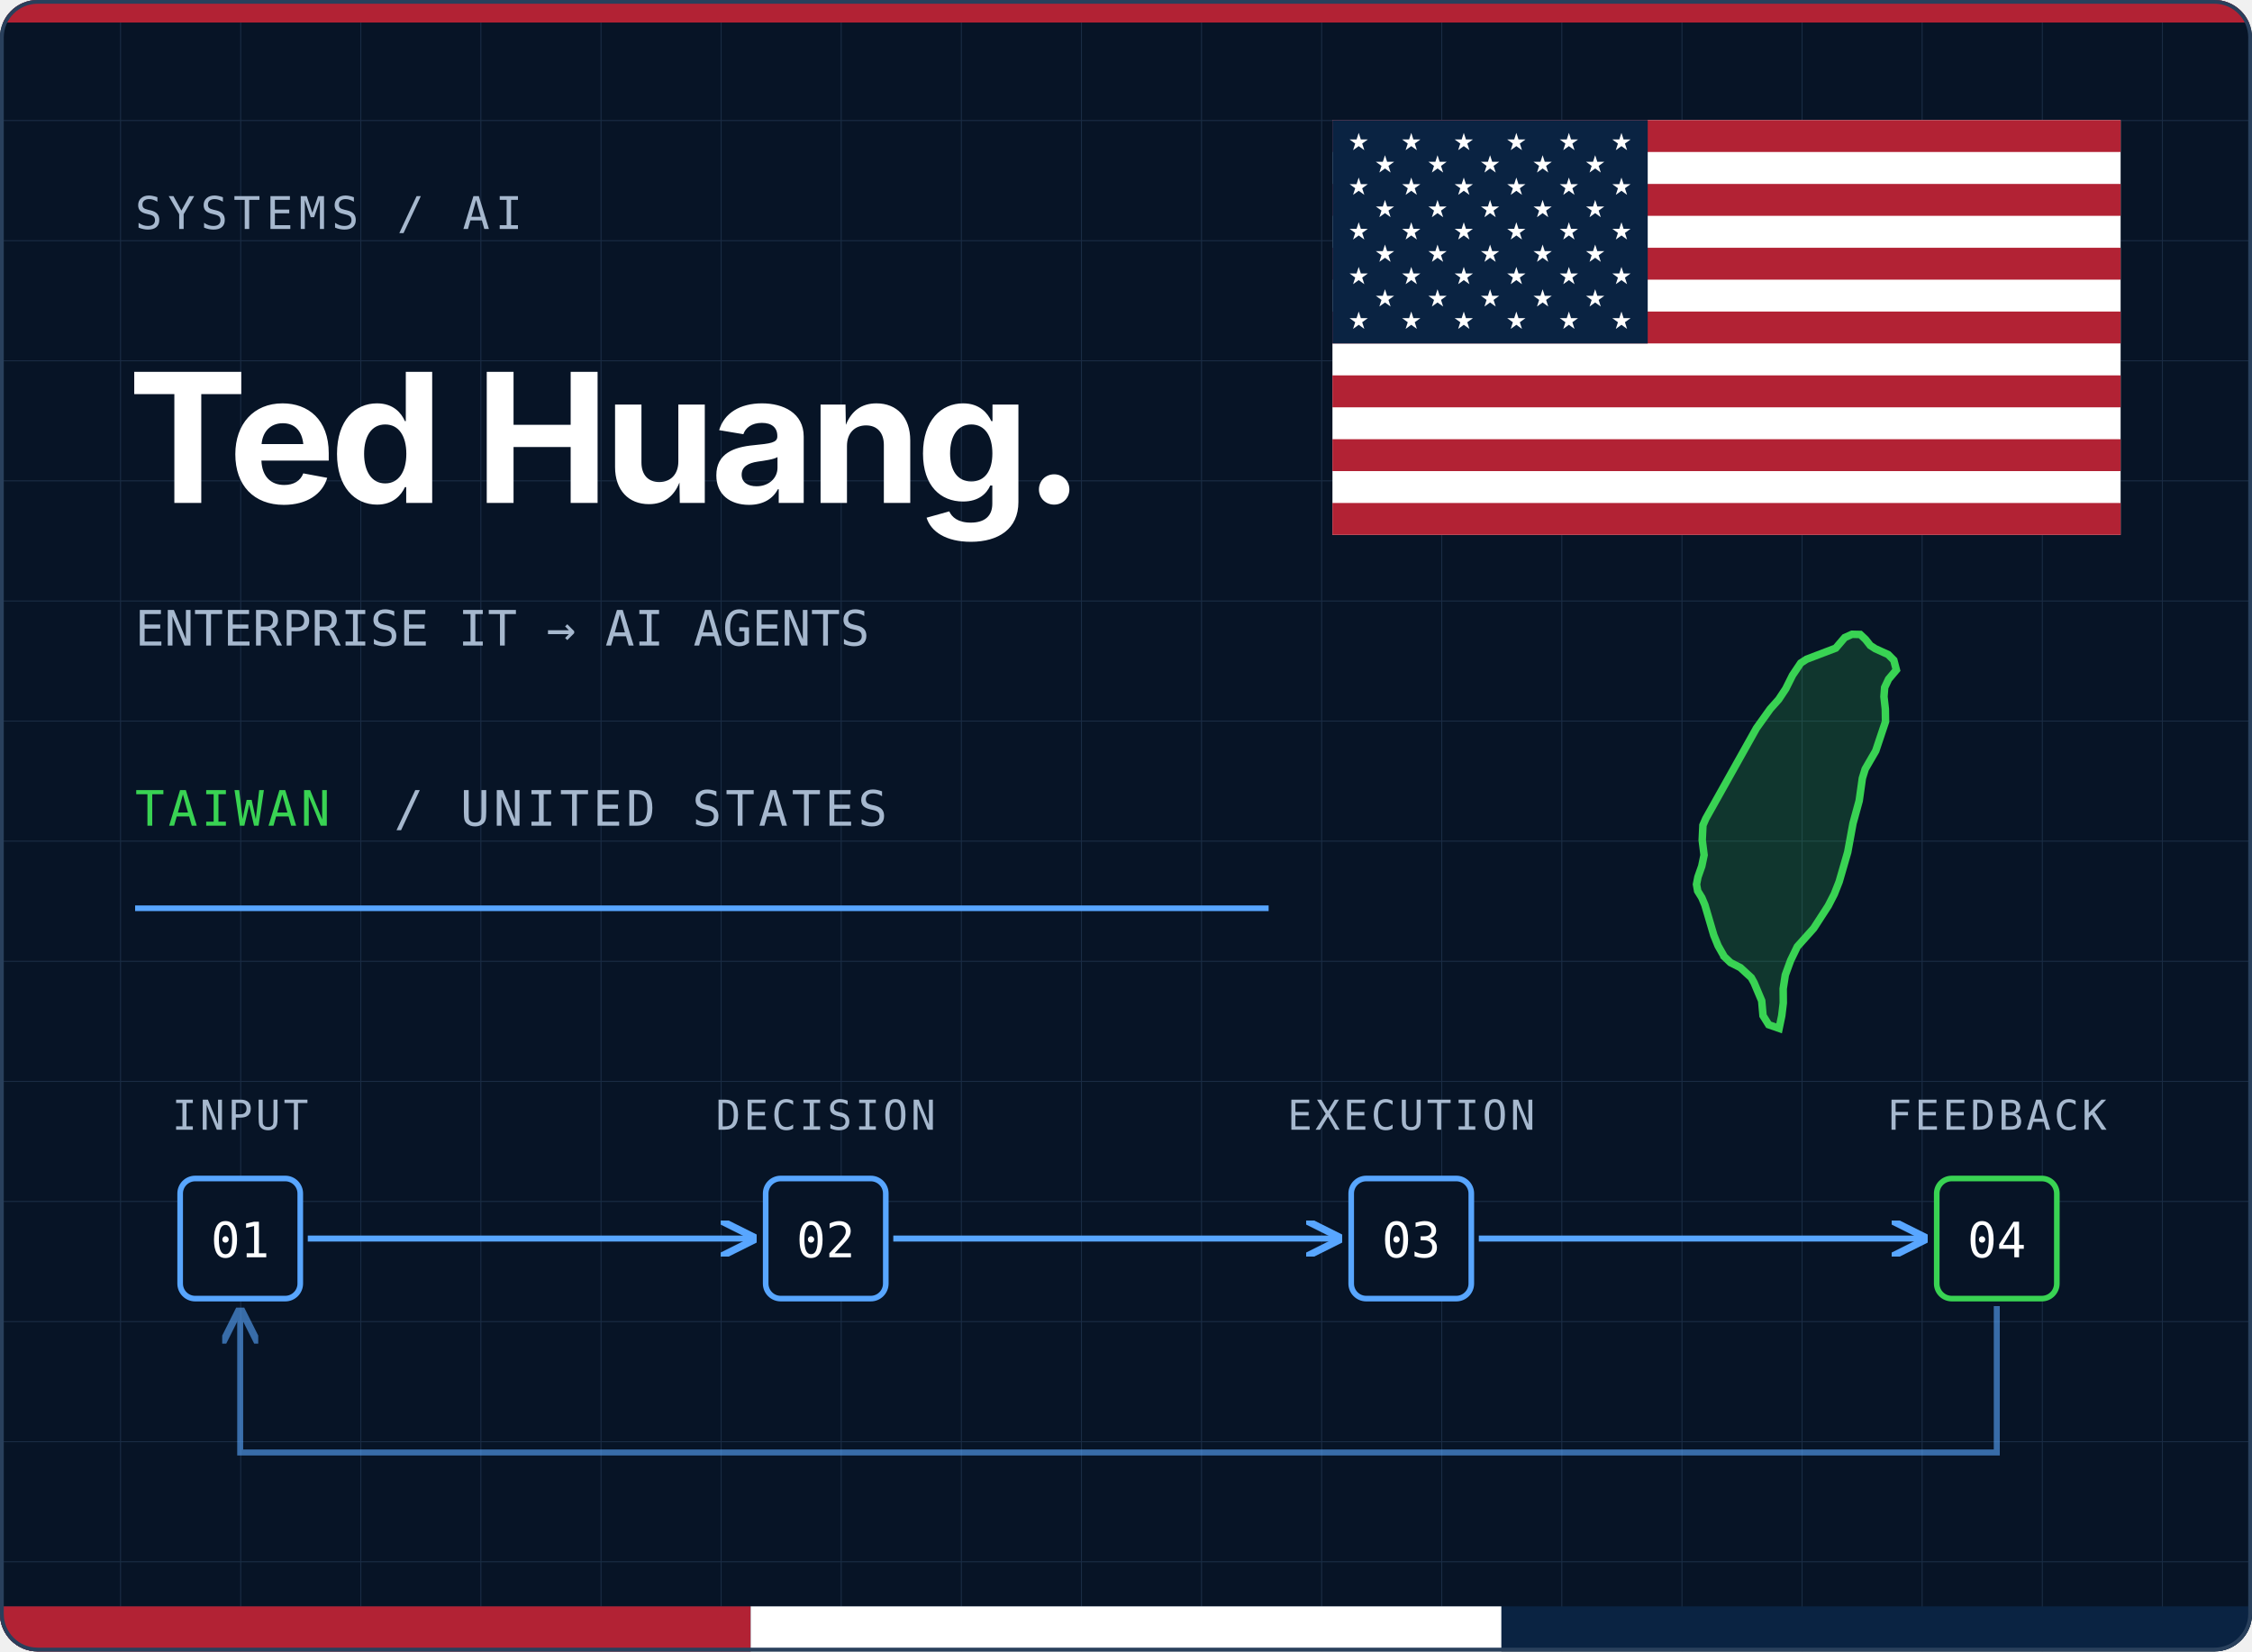
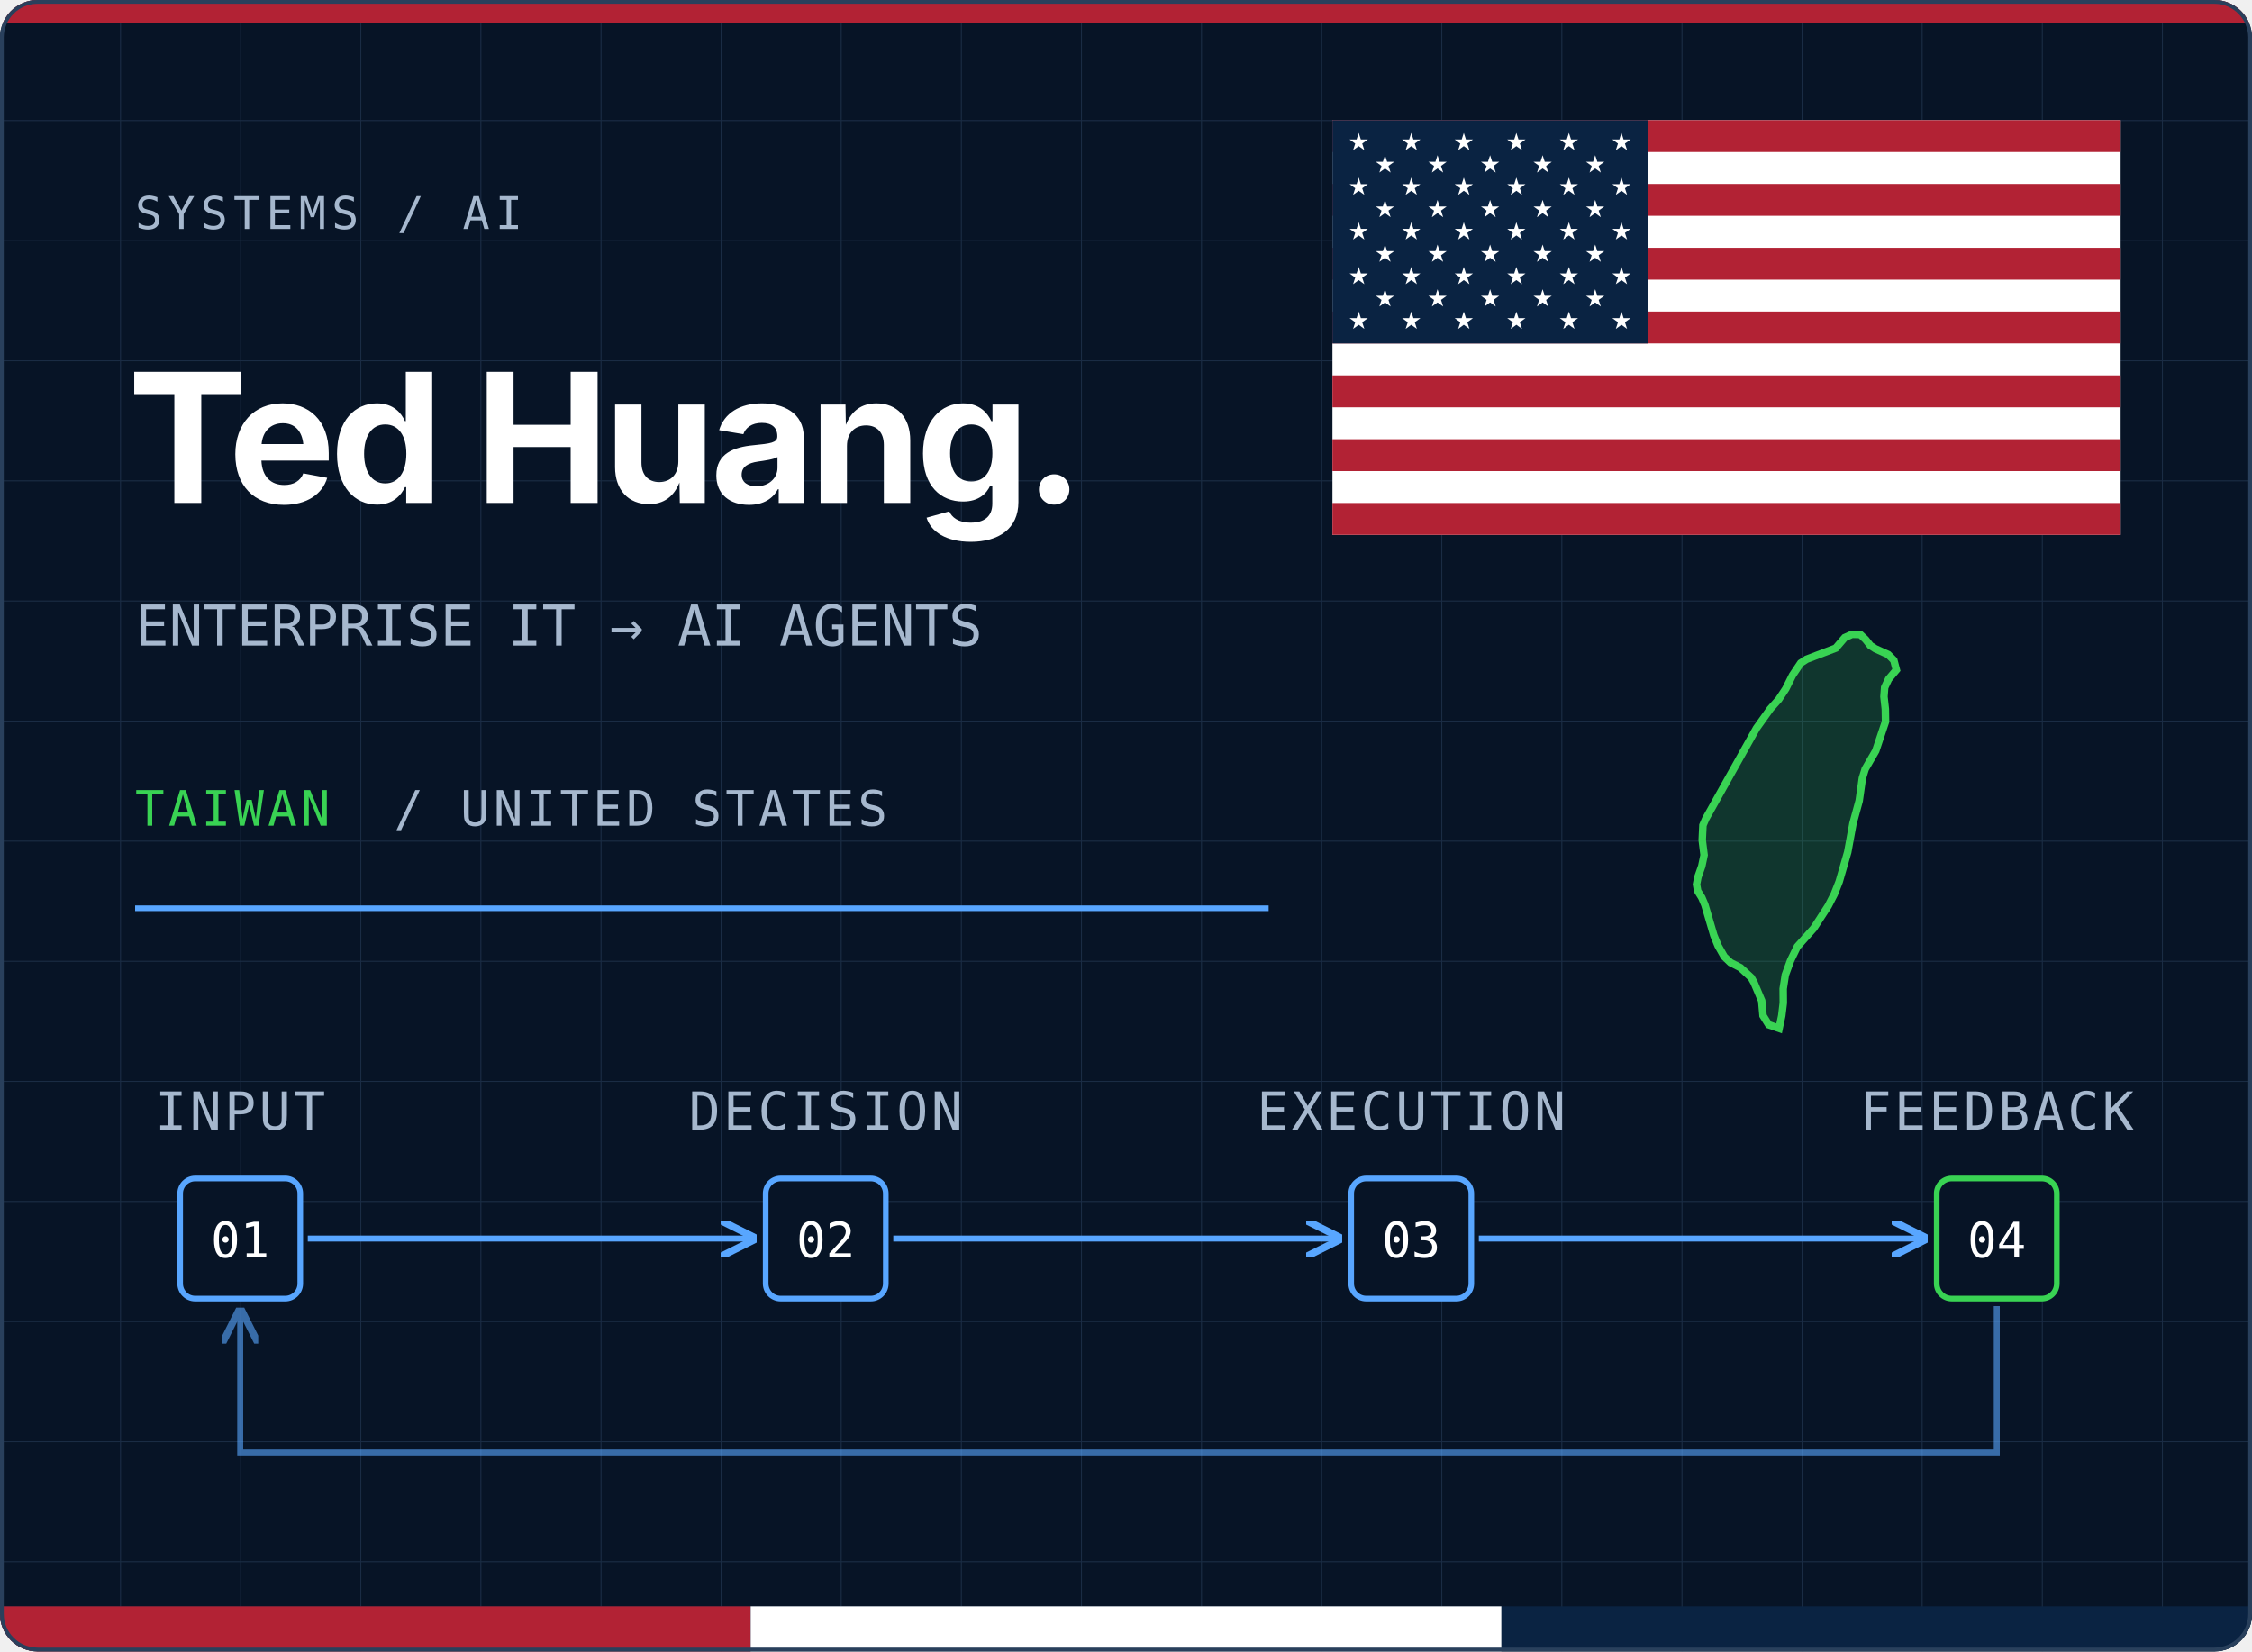
<svg xmlns="http://www.w3.org/2000/svg" width="600" height="440" viewBox="0 0 600 440" role="img" aria-labelledby="title desc">
  <defs>
    <pattern id="grid" width="32" height="32" patternUnits="userSpaceOnUse">
      <path d="M32 0H0V32" fill="none" stroke="#29405C" stroke-width="0.5" />
    </pattern>
    <clipPath id="frame">
      <rect width="600" height="440" rx="10" />
    </clipPath>
    <marker id="arrow" markerWidth="6" markerHeight="6" refX="5" refY="3" orient="auto">
      <path d="M0 0L6 3L0 6" fill="none" stroke="#58A6FF" stroke-width="1.2" />
    </marker>
  </defs>
  <style>
 .packet { display: none; }
 @media (prefers-reduced-motion: no-preference) { .packet { display: inline; } }
</style>
  <g clip-path="url(#frame)">
    <rect width="600" height="440" fill="#071426" />
    <rect width="600" height="440" fill="url(#grid)" opacity="0.55" />
    <rect width="600" height="6" fill="#B22234" />
    <rect x="0" y="428" width="600" height="12" fill="#0A2342" />
    <rect x="0" y="428" width="200" height="12" fill="#B22234" />
    <rect x="200" y="428" width="200" height="12" fill="#FFFFFF" />
    <g aria-label="United States flag">
      <rect x="355" y="32" width="210" height="110.526" fill="#FFFFFF" />
      <rect x="355" y="32.00" width="210" height="8.50" fill="#B22234" />
      <rect x="355" y="49.00" width="210" height="8.50" fill="#B22234" />
      <rect x="355" y="66.01" width="210" height="8.50" fill="#B22234" />
      <rect x="355" y="83.01" width="210" height="8.50" fill="#B22234" />
      <rect x="355" y="100.02" width="210" height="8.50" fill="#B22234" />
      <rect x="355" y="117.02" width="210" height="8.50" fill="#B22234" />
      <rect x="355" y="134.02" width="210" height="8.50" fill="#B22234" />
      <rect x="355" y="32" width="84.0" height="59.514" fill="#0A2342" />
      <polygon points="362.00,35.40 362.57,37.16 364.43,37.16 362.93,38.25 363.50,40.01 362.00,38.93 360.50,40.01 361.07,38.25 359.57,37.16 361.43,37.16" fill="#FFFFFF" />
      <polygon points="376.00,35.40 376.57,37.16 378.43,37.16 376.93,38.25 377.50,40.01 376.00,38.93 374.50,40.01 375.07,38.25 373.57,37.16 375.43,37.16" fill="#FFFFFF" />
      <polygon points="390.00,35.40 390.57,37.16 392.43,37.16 390.93,38.25 391.50,40.01 390.00,38.93 388.50,40.01 389.07,38.25 387.57,37.16 389.43,37.16" fill="#FFFFFF" />
      <polygon points="404.00,35.40 404.57,37.16 406.43,37.16 404.93,38.25 405.50,40.01 404.00,38.93 402.50,40.01 403.07,38.25 401.57,37.16 403.43,37.16" fill="#FFFFFF" />
      <polygon points="418.00,35.40 418.57,37.16 420.43,37.16 418.93,38.25 419.50,40.01 418.00,38.93 416.50,40.01 417.07,38.25 415.57,37.16 417.43,37.16" fill="#FFFFFF" />
      <polygon points="432.00,35.40 432.57,37.16 434.43,37.16 432.93,38.25 433.50,40.01 432.00,38.93 430.50,40.01 431.07,38.25 429.57,37.16 431.43,37.16" fill="#FFFFFF" />
      <polygon points="369.00,41.35 369.57,43.11 371.43,43.11 369.93,44.20 370.50,45.97 369.00,44.88 367.50,45.97 368.07,44.20 366.57,43.11 368.43,43.11" fill="#FFFFFF" />
      <polygon points="383.00,41.35 383.57,43.11 385.43,43.11 383.93,44.20 384.50,45.97 383.00,44.88 381.50,45.97 382.07,44.20 380.57,43.11 382.43,43.11" fill="#FFFFFF" />
      <polygon points="397.00,41.35 397.57,43.11 399.43,43.11 397.93,44.20 398.50,45.97 397.00,44.88 395.50,45.97 396.07,44.20 394.57,43.11 396.43,43.11" fill="#FFFFFF" />
      <polygon points="411.00,41.35 411.57,43.11 413.43,43.11 411.93,44.20 412.50,45.97 411.00,44.88 409.50,45.97 410.07,44.20 408.57,43.11 410.43,43.11" fill="#FFFFFF" />
      <polygon points="425.00,41.35 425.57,43.11 427.43,43.11 425.93,44.20 426.50,45.97 425.00,44.88 423.50,45.97 424.07,44.20 422.57,43.11 424.43,43.11" fill="#FFFFFF" />
      <polygon points="362.00,47.30 362.57,49.07 364.43,49.07 362.93,50.16 363.50,51.92 362.00,50.83 360.50,51.92 361.07,50.16 359.57,49.07 361.43,49.07" fill="#FFFFFF" />
      <polygon points="376.00,47.30 376.57,49.07 378.43,49.07 376.93,50.16 377.50,51.92 376.00,50.83 374.50,51.92 375.07,50.16 373.57,49.07 375.43,49.07" fill="#FFFFFF" />
      <polygon points="390.00,47.30 390.57,49.07 392.43,49.07 390.93,50.16 391.50,51.92 390.00,50.83 388.50,51.92 389.07,50.16 387.57,49.07 389.43,49.07" fill="#FFFFFF" />
      <polygon points="404.00,47.30 404.57,49.07 406.43,49.07 404.93,50.16 405.50,51.92 404.00,50.83 402.50,51.92 403.07,50.16 401.57,49.07 403.43,49.07" fill="#FFFFFF" />
      <polygon points="418.00,47.30 418.57,49.07 420.43,49.07 418.93,50.16 419.50,51.92 418.00,50.83 416.50,51.92 417.07,50.16 415.57,49.07 417.43,49.07" fill="#FFFFFF" />
      <polygon points="432.00,47.30 432.57,49.07 434.43,49.07 432.93,50.16 433.50,51.92 432.00,50.83 430.50,51.92 431.07,50.16 429.57,49.07 431.43,49.07" fill="#FFFFFF" />
      <polygon points="369.00,53.26 369.57,55.02 371.43,55.02 369.93,56.11 370.50,57.87 369.00,56.78 367.50,57.87 368.07,56.11 366.57,55.02 368.43,55.02" fill="#FFFFFF" />
      <polygon points="383.00,53.26 383.57,55.02 385.43,55.02 383.93,56.11 384.50,57.87 383.00,56.78 381.50,57.87 382.07,56.11 380.57,55.02 382.43,55.02" fill="#FFFFFF" />
      <polygon points="397.00,53.26 397.57,55.02 399.43,55.02 397.93,56.11 398.50,57.87 397.00,56.78 395.50,57.87 396.07,56.11 394.57,55.02 396.43,55.02" fill="#FFFFFF" />
      <polygon points="411.00,53.26 411.57,55.02 413.43,55.02 411.93,56.11 412.50,57.87 411.00,56.78 409.50,57.87 410.07,56.11 408.57,55.02 410.43,55.02" fill="#FFFFFF" />
      <polygon points="425.00,53.26 425.57,55.02 427.43,55.02 425.93,56.11 426.50,57.87 425.00,56.78 423.50,57.87 424.07,56.11 422.57,55.02 424.43,55.02" fill="#FFFFFF" />
      <polygon points="362.00,59.21 362.57,60.97 364.43,60.97 362.93,62.06 363.50,63.82 362.00,62.73 360.50,63.82 361.07,62.06 359.57,60.97 361.43,60.97" fill="#FFFFFF" />
      <polygon points="376.00,59.21 376.57,60.97 378.43,60.97 376.93,62.06 377.50,63.82 376.00,62.73 374.50,63.82 375.07,62.06 373.57,60.97 375.43,60.97" fill="#FFFFFF" />
      <polygon points="390.00,59.21 390.57,60.97 392.43,60.97 390.93,62.06 391.50,63.82 390.00,62.73 388.50,63.82 389.07,62.06 387.57,60.97 389.43,60.97" fill="#FFFFFF" />
      <polygon points="404.00,59.21 404.57,60.97 406.43,60.97 404.93,62.06 405.50,63.82 404.00,62.73 402.50,63.82 403.07,62.06 401.57,60.97 403.43,60.97" fill="#FFFFFF" />
      <polygon points="418.00,59.21 418.57,60.97 420.43,60.97 418.93,62.06 419.50,63.82 418.00,62.73 416.50,63.82 417.07,62.06 415.57,60.97 417.43,60.97" fill="#FFFFFF" />
      <polygon points="432.00,59.21 432.57,60.97 434.43,60.97 432.93,62.06 433.50,63.82 432.00,62.73 430.50,63.82 431.07,62.06 429.57,60.97 431.43,60.97" fill="#FFFFFF" />
      <polygon points="369.00,65.16 369.57,66.92 371.43,66.92 369.93,68.01 370.50,69.77 369.00,68.68 367.50,69.77 368.07,68.01 366.57,66.92 368.43,66.92" fill="#FFFFFF" />
      <polygon points="383.00,65.16 383.57,66.92 385.43,66.92 383.93,68.01 384.50,69.77 383.00,68.68 381.50,69.77 382.07,68.01 380.57,66.92 382.43,66.92" fill="#FFFFFF" />
      <polygon points="397.00,65.16 397.57,66.92 399.43,66.92 397.93,68.01 398.50,69.77 397.00,68.68 395.50,69.77 396.07,68.01 394.57,66.92 396.43,66.92" fill="#FFFFFF" />
      <polygon points="411.00,65.16 411.57,66.92 413.43,66.92 411.93,68.01 412.50,69.77 411.00,68.68 409.50,69.77 410.07,68.01 408.57,66.92 410.43,66.92" fill="#FFFFFF" />
      <polygon points="425.00,65.16 425.57,66.92 427.43,66.92 425.93,68.01 426.50,69.77 425.00,68.68 423.50,69.77 424.07,68.01 422.57,66.92 424.43,66.92" fill="#FFFFFF" />
      <polygon points="362.00,71.11 362.57,72.87 364.43,72.87 362.93,73.96 363.50,75.72 362.00,74.63 360.50,75.72 361.07,73.96 359.57,72.87 361.43,72.87" fill="#FFFFFF" />
      <polygon points="376.00,71.11 376.57,72.87 378.43,72.87 376.93,73.96 377.50,75.72 376.00,74.63 374.50,75.72 375.07,73.96 373.57,72.87 375.43,72.87" fill="#FFFFFF" />
      <polygon points="390.00,71.11 390.57,72.87 392.43,72.87 390.93,73.96 391.50,75.72 390.00,74.63 388.50,75.72 389.07,73.96 387.57,72.87 389.43,72.87" fill="#FFFFFF" />
      <polygon points="404.00,71.11 404.57,72.87 406.43,72.87 404.93,73.96 405.50,75.72 404.00,74.63 402.50,75.72 403.07,73.96 401.57,72.87 403.43,72.87" fill="#FFFFFF" />
      <polygon points="418.00,71.11 418.57,72.87 420.43,72.87 418.93,73.96 419.50,75.72 418.00,74.63 416.50,75.72 417.07,73.96 415.57,72.87 417.43,72.87" fill="#FFFFFF" />
      <polygon points="432.00,71.11 432.57,72.87 434.43,72.87 432.93,73.96 433.50,75.72 432.00,74.63 430.50,75.72 431.07,73.96 429.57,72.87 431.43,72.87" fill="#FFFFFF" />
      <polygon points="369.00,77.06 369.57,78.82 371.43,78.82 369.93,79.91 370.50,81.67 369.00,80.59 367.50,81.67 368.07,79.91 366.57,78.82 368.43,78.82" fill="#FFFFFF" />
      <polygon points="383.00,77.06 383.57,78.82 385.43,78.82 383.93,79.91 384.50,81.67 383.00,80.59 381.50,81.67 382.07,79.91 380.57,78.82 382.43,78.82" fill="#FFFFFF" />
      <polygon points="397.00,77.06 397.57,78.82 399.43,78.82 397.93,79.91 398.50,81.67 397.00,80.59 395.50,81.67 396.07,79.91 394.57,78.82 396.43,78.82" fill="#FFFFFF" />
      <polygon points="411.00,77.06 411.57,78.82 413.43,78.82 411.93,79.91 412.50,81.67 411.00,80.59 409.50,81.67 410.07,79.91 408.57,78.82 410.43,78.82" fill="#FFFFFF" />
      <polygon points="425.00,77.06 425.57,78.82 427.43,78.82 425.93,79.91 426.50,81.67 425.00,80.59 423.50,81.67 424.07,79.91 422.57,78.82 424.43,78.82" fill="#FFFFFF" />
      <polygon points="362.00,83.01 362.57,84.77 364.43,84.77 362.93,85.86 363.50,87.63 362.00,86.54 360.50,87.63 361.07,85.86 359.57,84.77 361.43,84.77" fill="#FFFFFF" />
      <polygon points="376.00,83.01 376.57,84.77 378.43,84.77 376.93,85.86 377.50,87.63 376.00,86.54 374.50,87.63 375.07,85.86 373.57,84.77 375.43,84.77" fill="#FFFFFF" />
      <polygon points="390.00,83.01 390.57,84.77 392.43,84.77 390.93,85.86 391.50,87.63 390.00,86.54 388.50,87.63 389.07,85.86 387.57,84.77 389.43,84.77" fill="#FFFFFF" />
      <polygon points="404.00,83.01 404.57,84.77 406.43,84.77 404.93,85.86 405.50,87.63 404.00,86.54 402.50,87.63 403.07,85.86 401.57,84.77 403.43,84.77" fill="#FFFFFF" />
      <polygon points="418.00,83.01 418.57,84.77 420.43,84.77 418.93,85.86 419.50,87.63 418.00,86.54 416.50,87.63 417.07,85.86 415.57,84.77 417.43,84.77" fill="#FFFFFF" />
      <polygon points="432.00,83.01 432.57,84.77 434.43,84.77 432.93,85.86 433.50,87.63 432.00,86.54 430.50,87.63 431.07,85.86 429.57,84.77 431.43,84.77" fill="#FFFFFF" />
    </g>
    <text x="36" y="61" fill="#A6B8CE" font-family="monospace" font-size="12" letter-spacing="1.5">SYSTEMS / AI</text>
    <text x="34" y="134" fill="#FFFFFF" font-family="Inter, Arial, sans-serif" font-size="48" font-weight="700" letter-spacing="-1.5">Ted Huang.</text>
-     <text x="36" y="172" fill="#A6B8CE" font-family="monospace" font-size="13">ENTERPRISE IT → AI AGENTS</text>
+     <text x="36" y="172" fill="#A6B8CE" font-family="monospace" font-size="15">ENTERPRISE IT → AI AGENTS</text>
    <path d="M478.86,252.22L477.08,255.89L475.66,259.77L475.09,263.44L475.12,267.22L474.71,270.63L474.01,274.00L471.23,273.03L469.72,270.61L469.37,266.65L467.35,261.86L466.59,260.49L463.68,257.81L461.04,256.47L458.99,254.50L459.26,254.66L457.75,252.00L456.60,249.16L454.23,241.11L453.41,239.17L452.31,237.39L452.00,235.63L452.38,233.68L453.40,230.77L454.02,227.82L453.52,223.83L453.71,219.87L454.48,218.11L467.98,194.01L471.65,188.88L473.90,186.36L475.78,183.52L477.57,179.93L479.77,176.65L481.34,175.64L489.09,172.69L491.50,169.87L493.44,169.00L495.63,169.05L497.05,170.39L498.31,171.99L499.64,172.85L503.07,174.40L504.57,175.91L505.25,178.50L503.17,180.96L502.13,183.17L501.94,185.62L502.31,188.93L502.36,192.26L499.75,200.06L496.94,204.92L496.19,207.35L495.34,213.36L493.69,219.39L492.29,227.04L490.01,234.92L488.71,238.22L487.09,241.37L483.23,247.33L478.86,252.22Z" fill="#39D353" fill-opacity="0.18" stroke="#39D353" stroke-width="2" />
    <text x="36" y="220" fill="#39D353" font-family="monospace" font-size="13" letter-spacing="1">TAIWAN</text>
    <text x="105" y="220" fill="#A6B8CE" font-family="monospace" font-size="13" letter-spacing="1">/ UNITED STATES</text>
    <path d="M36 242H338" stroke="#58A6FF" stroke-width="1.5" />
    <g fill="none" stroke="#58A6FF" stroke-width="1.6">
      <path d="M82 330H200" marker-end="url(#arrow)" />
      <path d="M238 330H356" marker-end="url(#arrow)" />
      <path d="M394 330H512" marker-end="url(#arrow)" />
      <path d="M532 348V387H64V350" marker-end="url(#arrow)" opacity="0.6" />
    </g>
    <rect x="48" y="314" width="32" height="32" rx="4" fill="#071426" stroke="#58A6FF" stroke-width="1.5" />
    <text x="64" y="335" text-anchor="middle" fill="#FFFFFF" font-family="monospace" font-size="13">01</text>
-     <text x="64" y="301" text-anchor="middle" fill="#A6B8CE" font-family="monospace" font-size="11" letter-spacing="0.8">INPUT</text>
+     <text x="64" y="301" text-anchor="middle" fill="#A6B8CE" font-family="monospace" font-size="14" letter-spacing="0.8">INPUT</text>
    <rect x="204" y="314" width="32" height="32" rx="4" fill="#071426" stroke="#58A6FF" stroke-width="1.5" />
    <text x="220" y="335" text-anchor="middle" fill="#FFFFFF" font-family="monospace" font-size="13">02</text>
-     <text x="220" y="301" text-anchor="middle" fill="#A6B8CE" font-family="monospace" font-size="11" letter-spacing="0.8">DECISION</text>
+     <text x="220" y="301" text-anchor="middle" fill="#A6B8CE" font-family="monospace" font-size="14" letter-spacing="0.8">DECISION</text>
    <rect x="360" y="314" width="32" height="32" rx="4" fill="#071426" stroke="#58A6FF" stroke-width="1.5" />
    <text x="376" y="335" text-anchor="middle" fill="#FFFFFF" font-family="monospace" font-size="13">03</text>
-     <text x="376" y="301" text-anchor="middle" fill="#A6B8CE" font-family="monospace" font-size="11" letter-spacing="0.8">EXECUTION</text>
+     <text x="376" y="301" text-anchor="middle" fill="#A6B8CE" font-family="monospace" font-size="14" letter-spacing="0.8">EXECUTION</text>
    <rect x="516" y="314" width="32" height="32" rx="4" fill="#071426" stroke="#39D353" stroke-width="1.5" />
    <text x="532" y="335" text-anchor="middle" fill="#FFFFFF" font-family="monospace" font-size="13">04</text>
-     <text x="532" y="301" text-anchor="middle" fill="#A6B8CE" font-family="monospace" font-size="11" letter-spacing="0.8">FEEDBACK</text>
+     <text x="532" y="301" text-anchor="middle" fill="#A6B8CE" font-family="monospace" font-size="14" letter-spacing="0.8">FEEDBACK</text>
    <circle class="packet" cx="0" cy="0" r="4" fill="#39D353" stroke="#071426" stroke-width="1.5" opacity="0">
      <animate attributeName="opacity" values="0;1;1;0" keyTimes="0;0.02;0.98;1" dur="16s" repeatCount="indefinite" />
      <animateMotion dur="16s" repeatCount="indefinite" path="M64 330H532V387H64Z" calcMode="linear" keyPoints="0;0;0.149;0.149;0.297;0.297;0.446;0.446;1;1" keyTimes="0;0.08;0.22;0.30;0.44;0.52;0.66;0.74;0.94;1" />
    </circle>
  </g>
  <rect x="0.5" y="0.5" width="599" height="439" rx="9.5" fill="none" stroke="#29405C" />
</svg>
